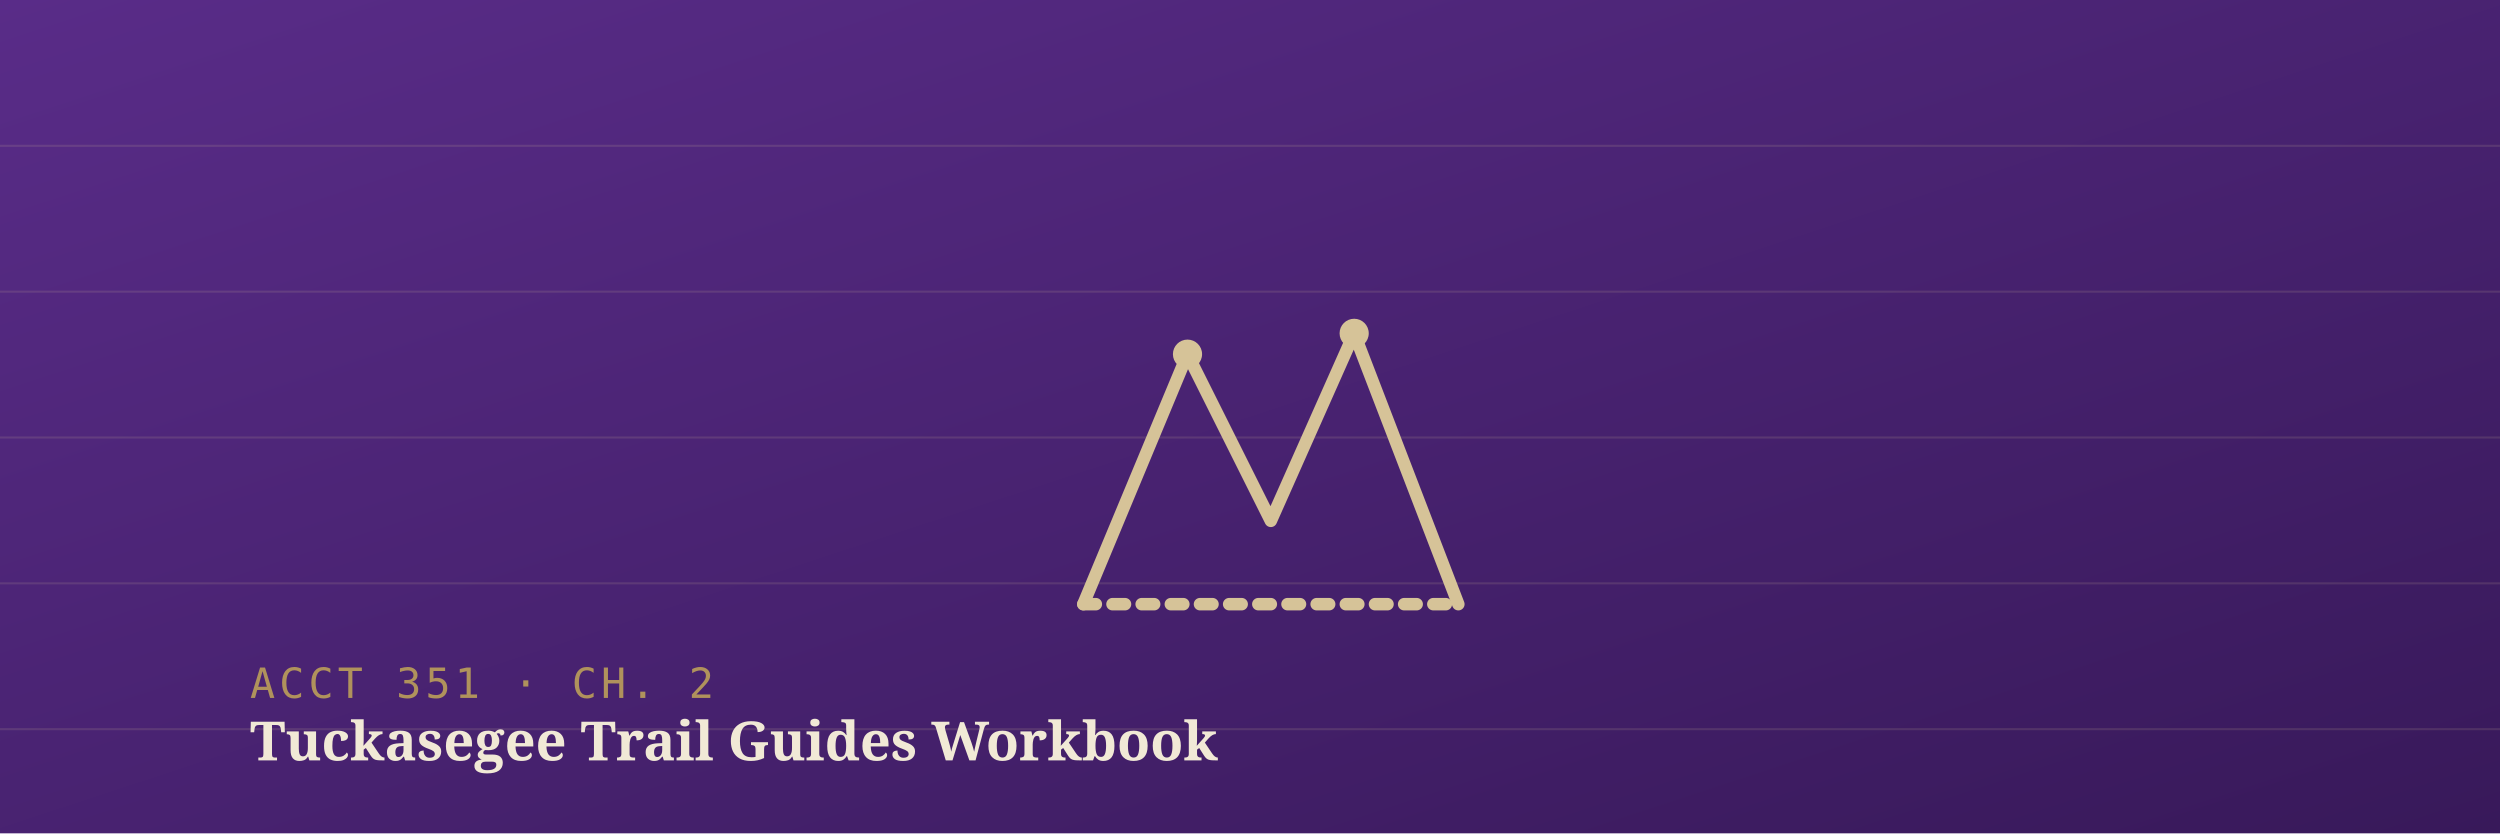
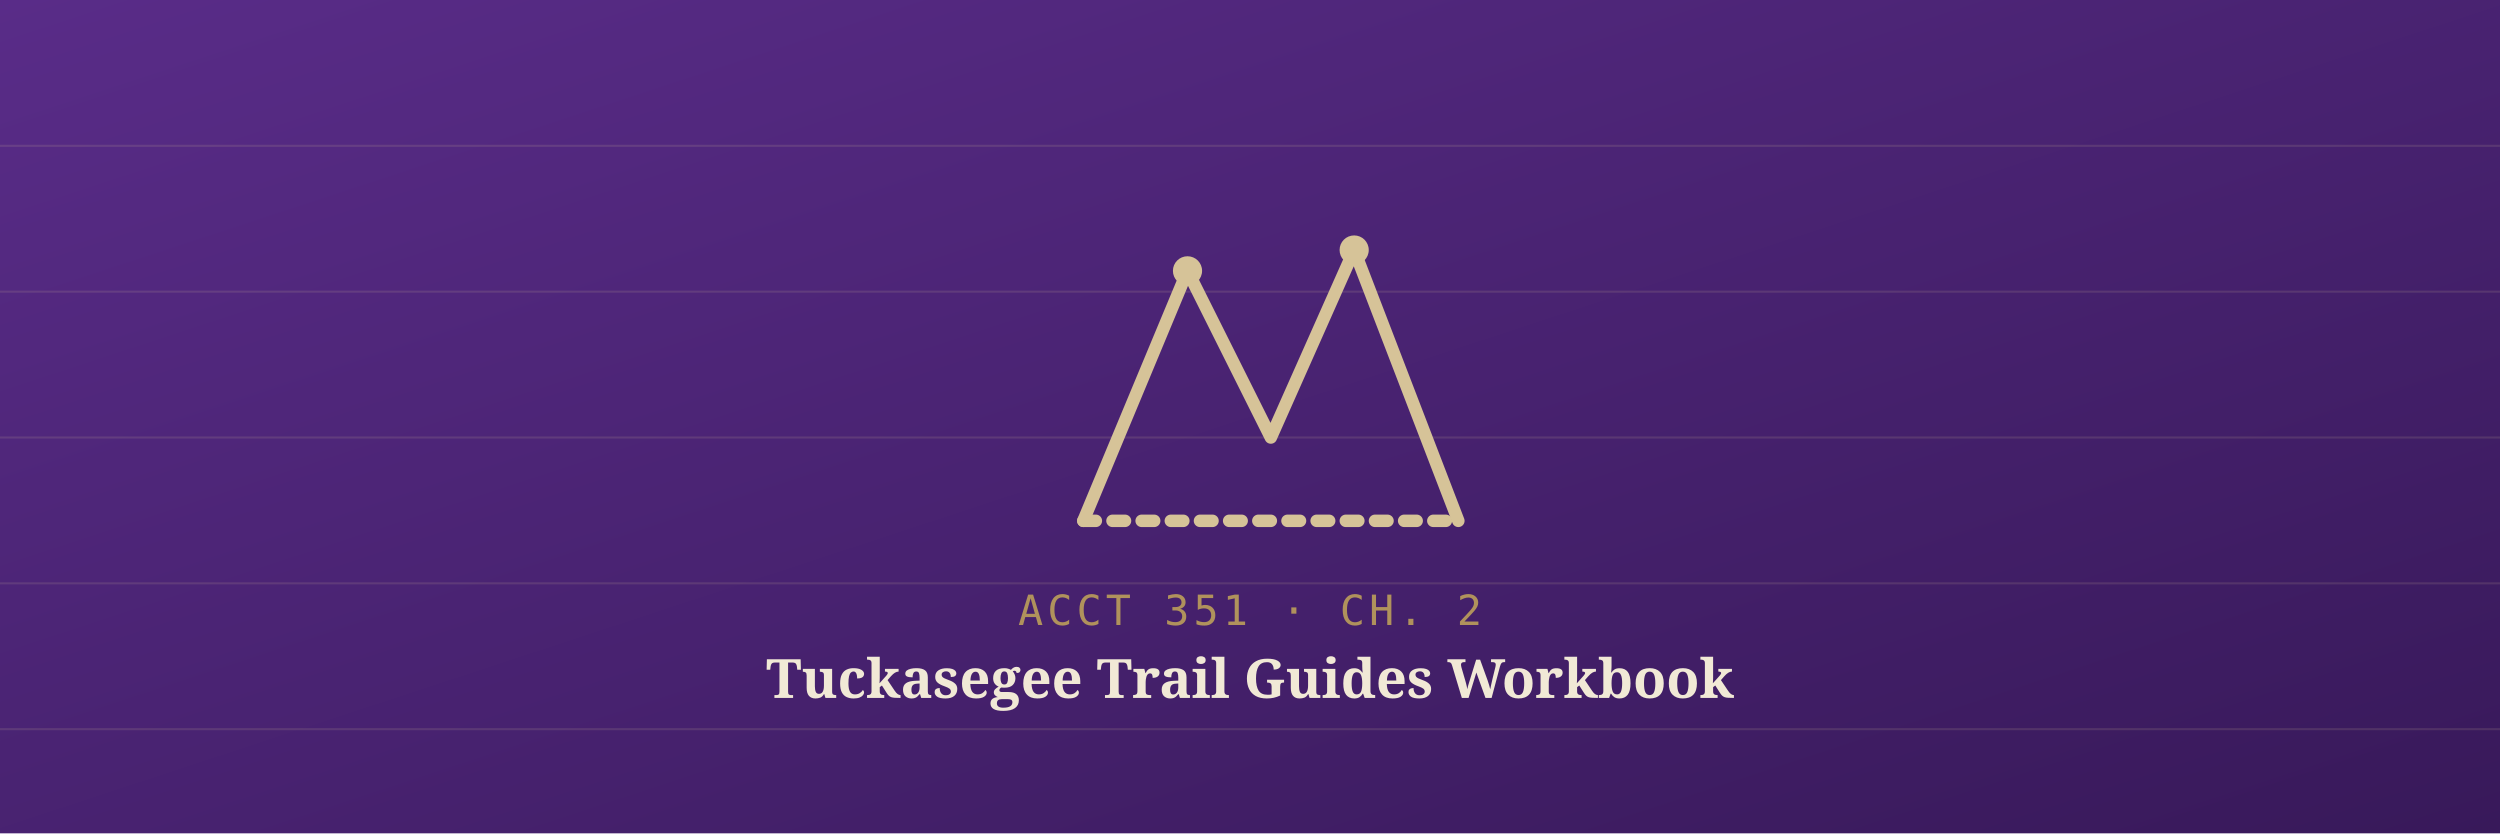
<svg xmlns="http://www.w3.org/2000/svg" viewBox="0 0 1200 400">
  <defs>
    <linearGradient id="bg1" x1="0%" y1="0%" x2="100%" y2="100%">
      <stop offset="0%" stop-color="#592C88" />
      <stop offset="100%" stop-color="#38195A" />
    </linearGradient>
  </defs>
  <rect width="1200" height="400" fill="url(#bg1)" />
  <g stroke="#D6C398" stroke-opacity="0.14" stroke-width="1">
    <line x1="0" y1="70" x2="1200" y2="70" />
    <line x1="0" y1="140" x2="1200" y2="140" />
    <line x1="0" y1="210" x2="1200" y2="210" />
    <line x1="0" y1="280" x2="1200" y2="280" />
    <line x1="0" y1="350" x2="1200" y2="350" />
  </g>
-   <g transform="translate(500,150)" stroke="#D6C398" stroke-width="6" fill="none" stroke-linecap="round" stroke-linejoin="round">
+   <g transform="translate(500,110)" stroke="#D6C398" stroke-width="6" fill="none" stroke-linecap="round" stroke-linejoin="round">
    <path d="M20 140 L70 20 L110 100 L150 10 L200 140" />
    <circle cx="70" cy="20" r="7" fill="#D6C398" stroke="none" />
    <circle cx="150" cy="10" r="7" fill="#D6C398" stroke="none" />
    <path d="M20 140 L200 140" stroke-dasharray="6 8" />
  </g>
-   <text x="120" y="335" font-family="'IBM Plex Mono', monospace" font-size="20" letter-spacing="2" fill="#B0925C">ACCT 351 · CH. 2</text>
-   <text x="120" y="365" font-family="'Source Serif 4', serif" font-size="26" font-weight="600" fill="#F1E9D6">Tuckasegee Trail Guides Workbook</text>
+   <text x="600" y="300" text-anchor="middle" font-family="'IBM Plex Mono', monospace" font-size="20" letter-spacing="2" fill="#B0925C">ACCT 351 · CH. 2</text>
+   <text x="600" y="335" text-anchor="middle" font-family="'Source Serif 4', serif" font-size="26" font-weight="600" fill="#F1E9D6">Tuckasegee Trail Guides Workbook</text>
</svg>
